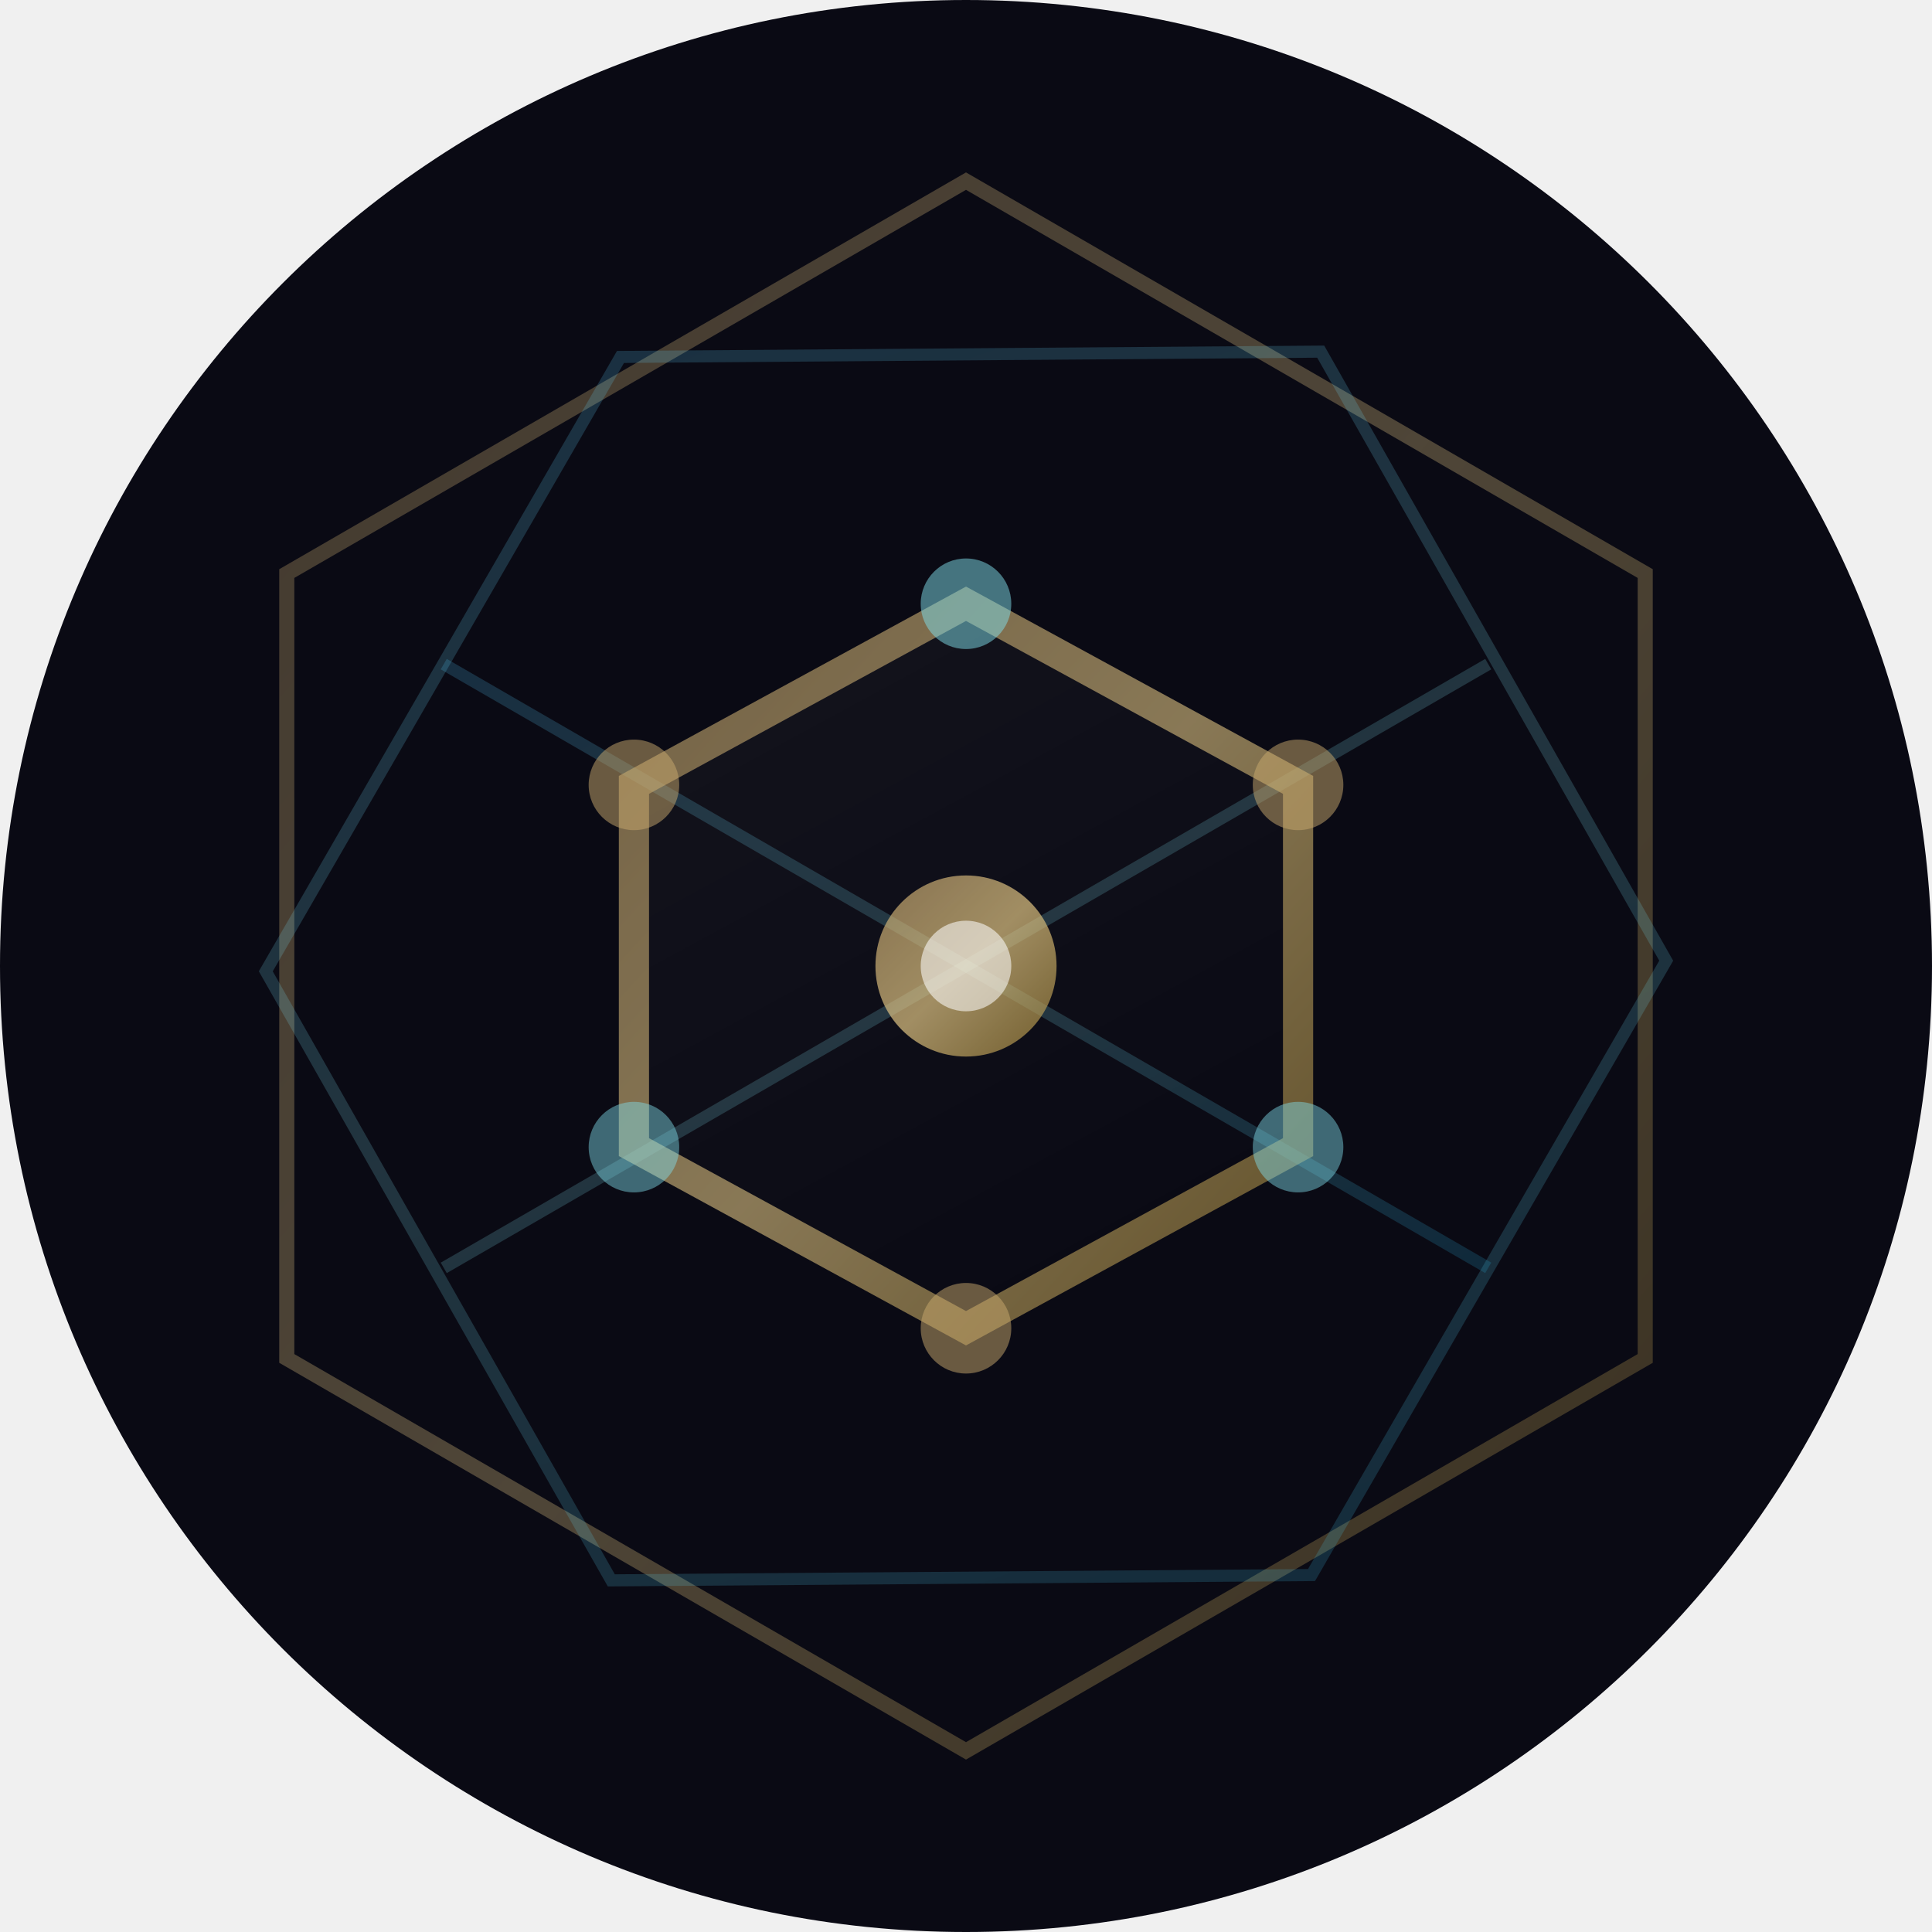
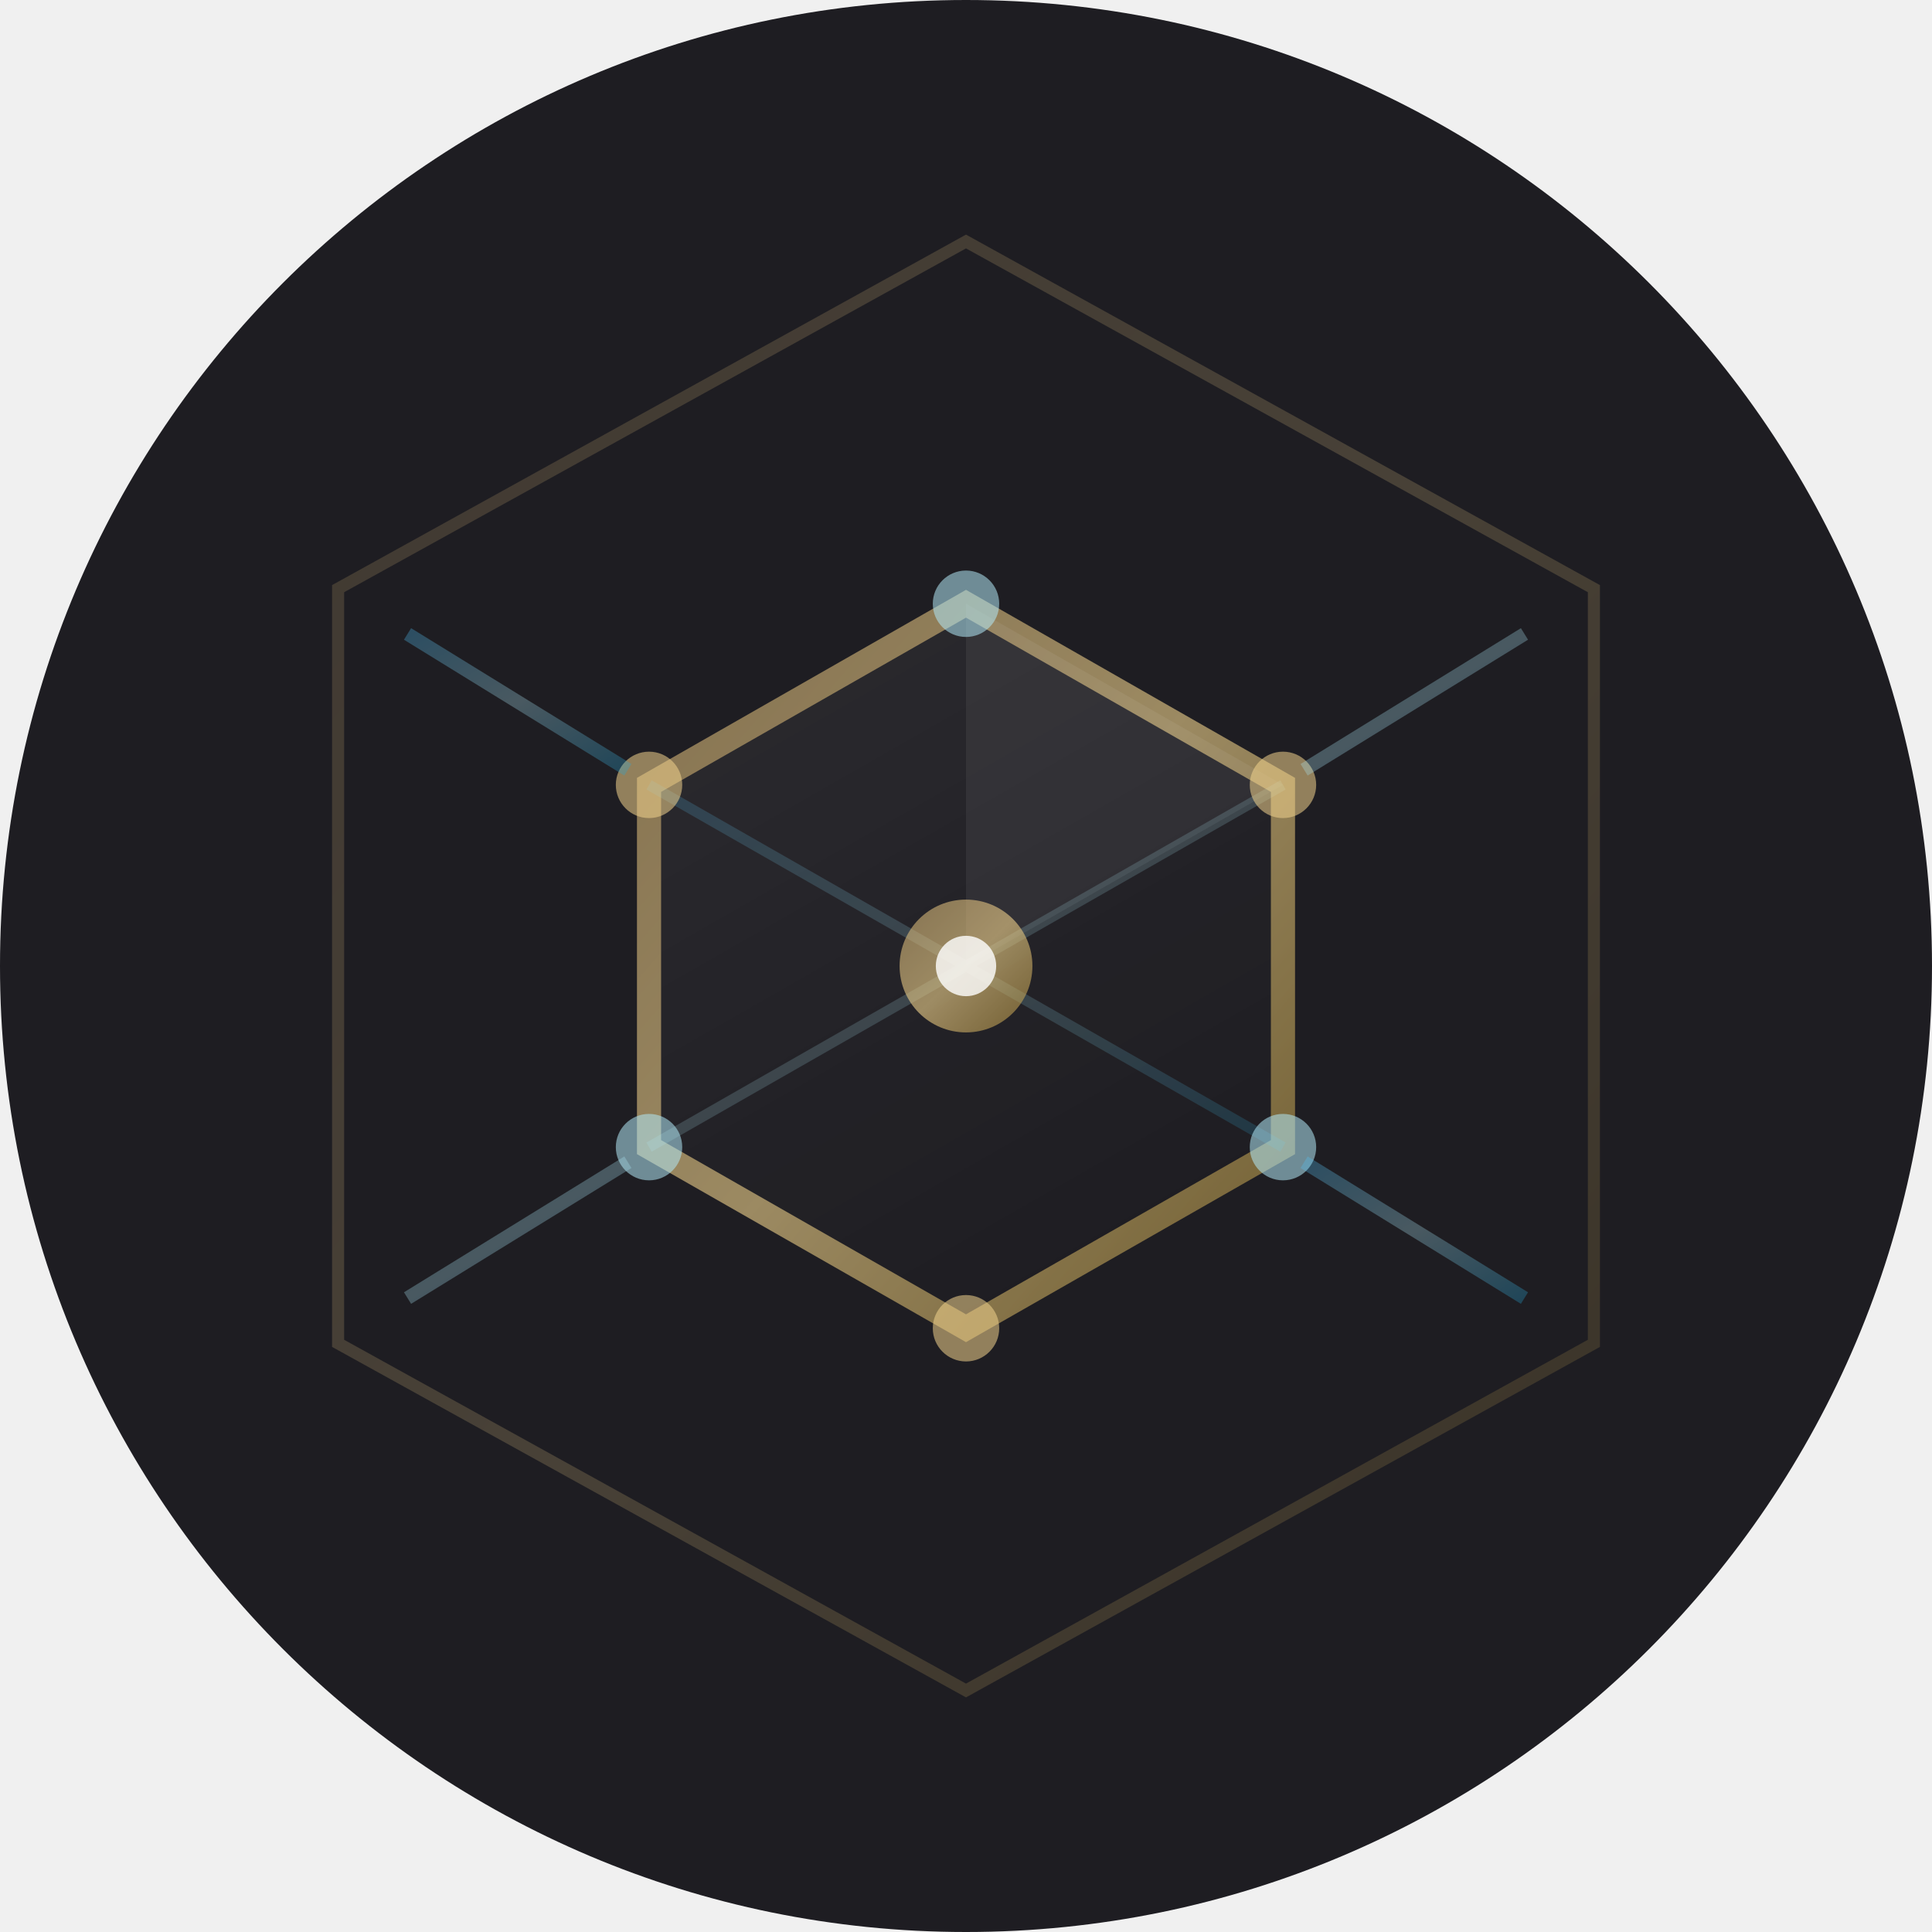
<svg xmlns="http://www.w3.org/2000/svg" viewBox="0 0 64 64">
  <defs>
    <linearGradient id="g" x1="0" y1="0" x2="1" y2="1">
      <stop offset="0%" stop-color="#c9a96e" />
      <stop offset="50%" stop-color="#f0d28c" />
      <stop offset="100%" stop-color="#a8893a" />
    </linearGradient>
    <linearGradient id="i" x1="0" y1="0" x2="1" y2="1">
      <stop offset="0%" stop-color="#4fc3f7" />
-       <stop offset="50%" stop-color="#80deea" />
+       <stop offset="50%" stop-color="#b0e8f5" />
      <stop offset="100%" stop-color="#26a8d8" />
    </linearGradient>
    <linearGradient id="f" x1="0" y1="0" x2="0.5" y2="1">
-       <stop offset="0%" stop-color="#ffffff" stop-opacity="0.07" />
+       <stop offset="0%" stop-color="#ffffff" stop-opacity="0.1" />
      <stop offset="100%" stop-color="#ffffff" stop-opacity="0" />
    </linearGradient>
  </defs>
-   <circle cx="32" cy="32" r="32" fill="#0a0a14" />
-   <polygon fill="none" points="32,6 54.5,19 54.5,45 32,58 9.5,45 9.5,19" stroke="url(#g)" stroke-width="0.5" opacity="0.3" />
-   <polygon fill="none" points="32,8.5 52,20.25 52,43.75 32,55.5 12,43.75 12,20.25" stroke="url(#i)" stroke-width="0.4" opacity="0.2" transform="rotate(30 32 32)" />
-   <line x1="32" y1="12" x2="32" y2="52" stroke="url(#i)" stroke-width="0.4" opacity="0.2" />
-   <line x1="14.7" y1="22" x2="49.3" y2="42" stroke="url(#i)" stroke-width="0.4" opacity="0.2" />
-   <line x1="14.7" y1="42" x2="49.3" y2="22" stroke="url(#i)" stroke-width="0.4" opacity="0.2" />
-   <polygon points="32,20 43,26 43,38 32,44 21,38 21,26" fill="url(#f)" stroke="url(#g)" stroke-width="1" opacity="0.55" />
-   <circle cx="32" cy="20" r="1.5" fill="#80deea" opacity="0.5" />
-   <circle cx="43" cy="26" r="1.5" fill="#c9a96e" opacity="0.5" />
-   <circle cx="43" cy="38" r="1.5" fill="#80deea" opacity="0.45" />
-   <circle cx="32" cy="44" r="1.5" fill="#c9a96e" opacity="0.5" />
-   <circle cx="21" cy="38" r="1.5" fill="#80deea" opacity="0.45" />
-   <circle cx="21" cy="26" r="1.5" fill="#c9a96e" opacity="0.5" />
-   <circle cx="32" cy="32" r="3" fill="url(#g)" opacity="0.65" />
-   <circle cx="32" cy="32" r="1.5" fill="#ffffff" opacity="0.55" />
+   <circle cx="32" cy="32" r="32" fill="#1e1d22" />
+   <polygon fill="none" points="32,8 52.8,19.5 52.8,44.5 32,56 11.2,44.5 11.2,19.5" stroke="url(#g)" stroke-width="0.4" opacity="0.2" />
+   <polygon points="32,20 42.5,26 42.5,38 32,44 21.5,38 21.5,26" fill="url(#f)" stroke="url(#g)" stroke-width="0.8" opacity="0.6" />
+   <polygon points="32,20 42.5,26 32,32" fill="#ffffff" opacity="0.06" />
+   <g opacity="0.18" stroke="url(#i)" stroke-width="0.35">
+     <line x1="32" y1="20" x2="32" y2="44" />
+     <line x1="21.5" y1="26" x2="42.5" y2="38" />
+     <line x1="21.5" y1="38" x2="42.5" y2="26" />
+   </g>
+   <g opacity="0.55">
+     <circle cx="32" cy="20" r="1.1" fill="#b0e8f5" />
+     <circle cx="42.5" cy="26" r="1.1" fill="#f0d28c" />
+     <circle cx="42.5" cy="38" r="1.1" fill="#b0e8f5" />
+     <circle cx="32" cy="44" r="1.1" fill="#f0d28c" />
+     <circle cx="21.5" cy="38" r="1.1" fill="#b0e8f5" />
+     <circle cx="21.5" cy="26" r="1.1" fill="#f0d28c" />
+   </g>
+   <circle cx="32" cy="32" r="2.2" fill="url(#g)" opacity="0.6" />
+   <circle cx="32" cy="32" r="1" fill="#ffffff" opacity="0.8" />
+   <g stroke="url(#i)" stroke-width="0.45" opacity="0.3">
+     <line x1="32" y1="19" x2="32" y2="11" />
+     <line x1="43.2" y1="25.5" x2="50.5" y2="21" />
+     <line x1="43.2" y1="38.5" x2="50.5" y2="43" />
+     <line x1="32" y1="45" x2="32" y2="53" />
+     <line x1="20.8" y1="38.5" x2="13.5" y2="43" />
+     <line x1="20.8" y1="25.5" x2="13.5" y2="21" />
+   </g>
</svg>
